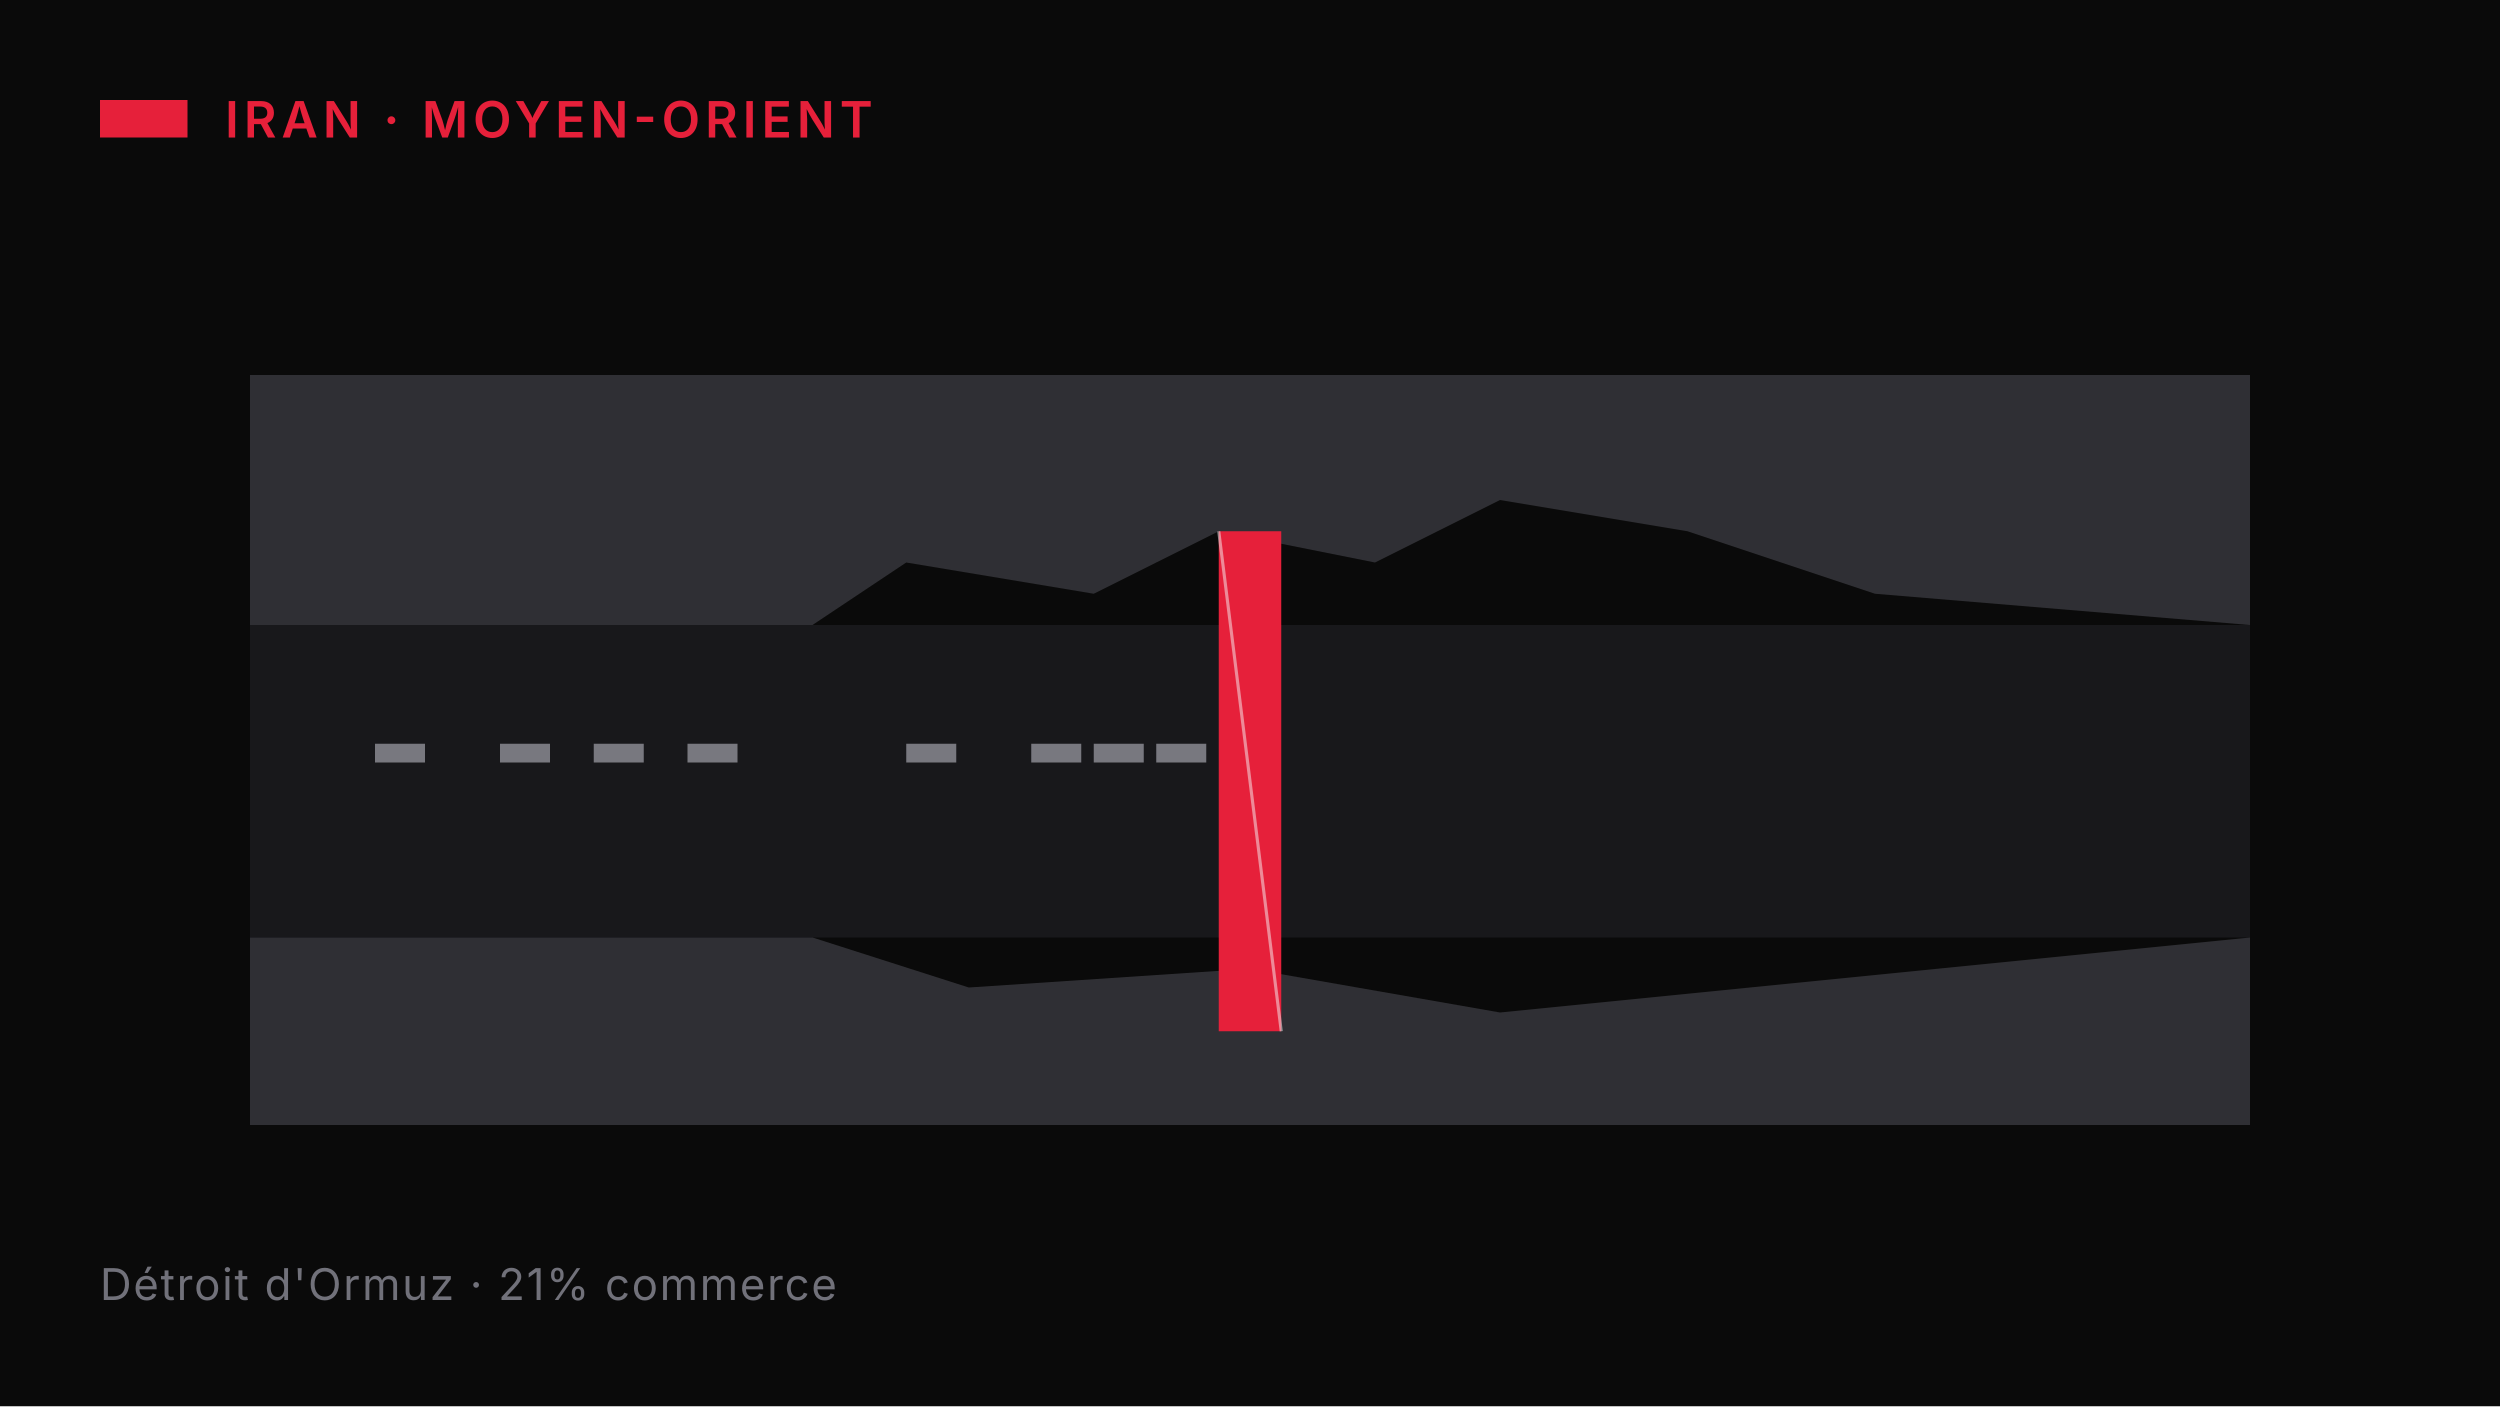
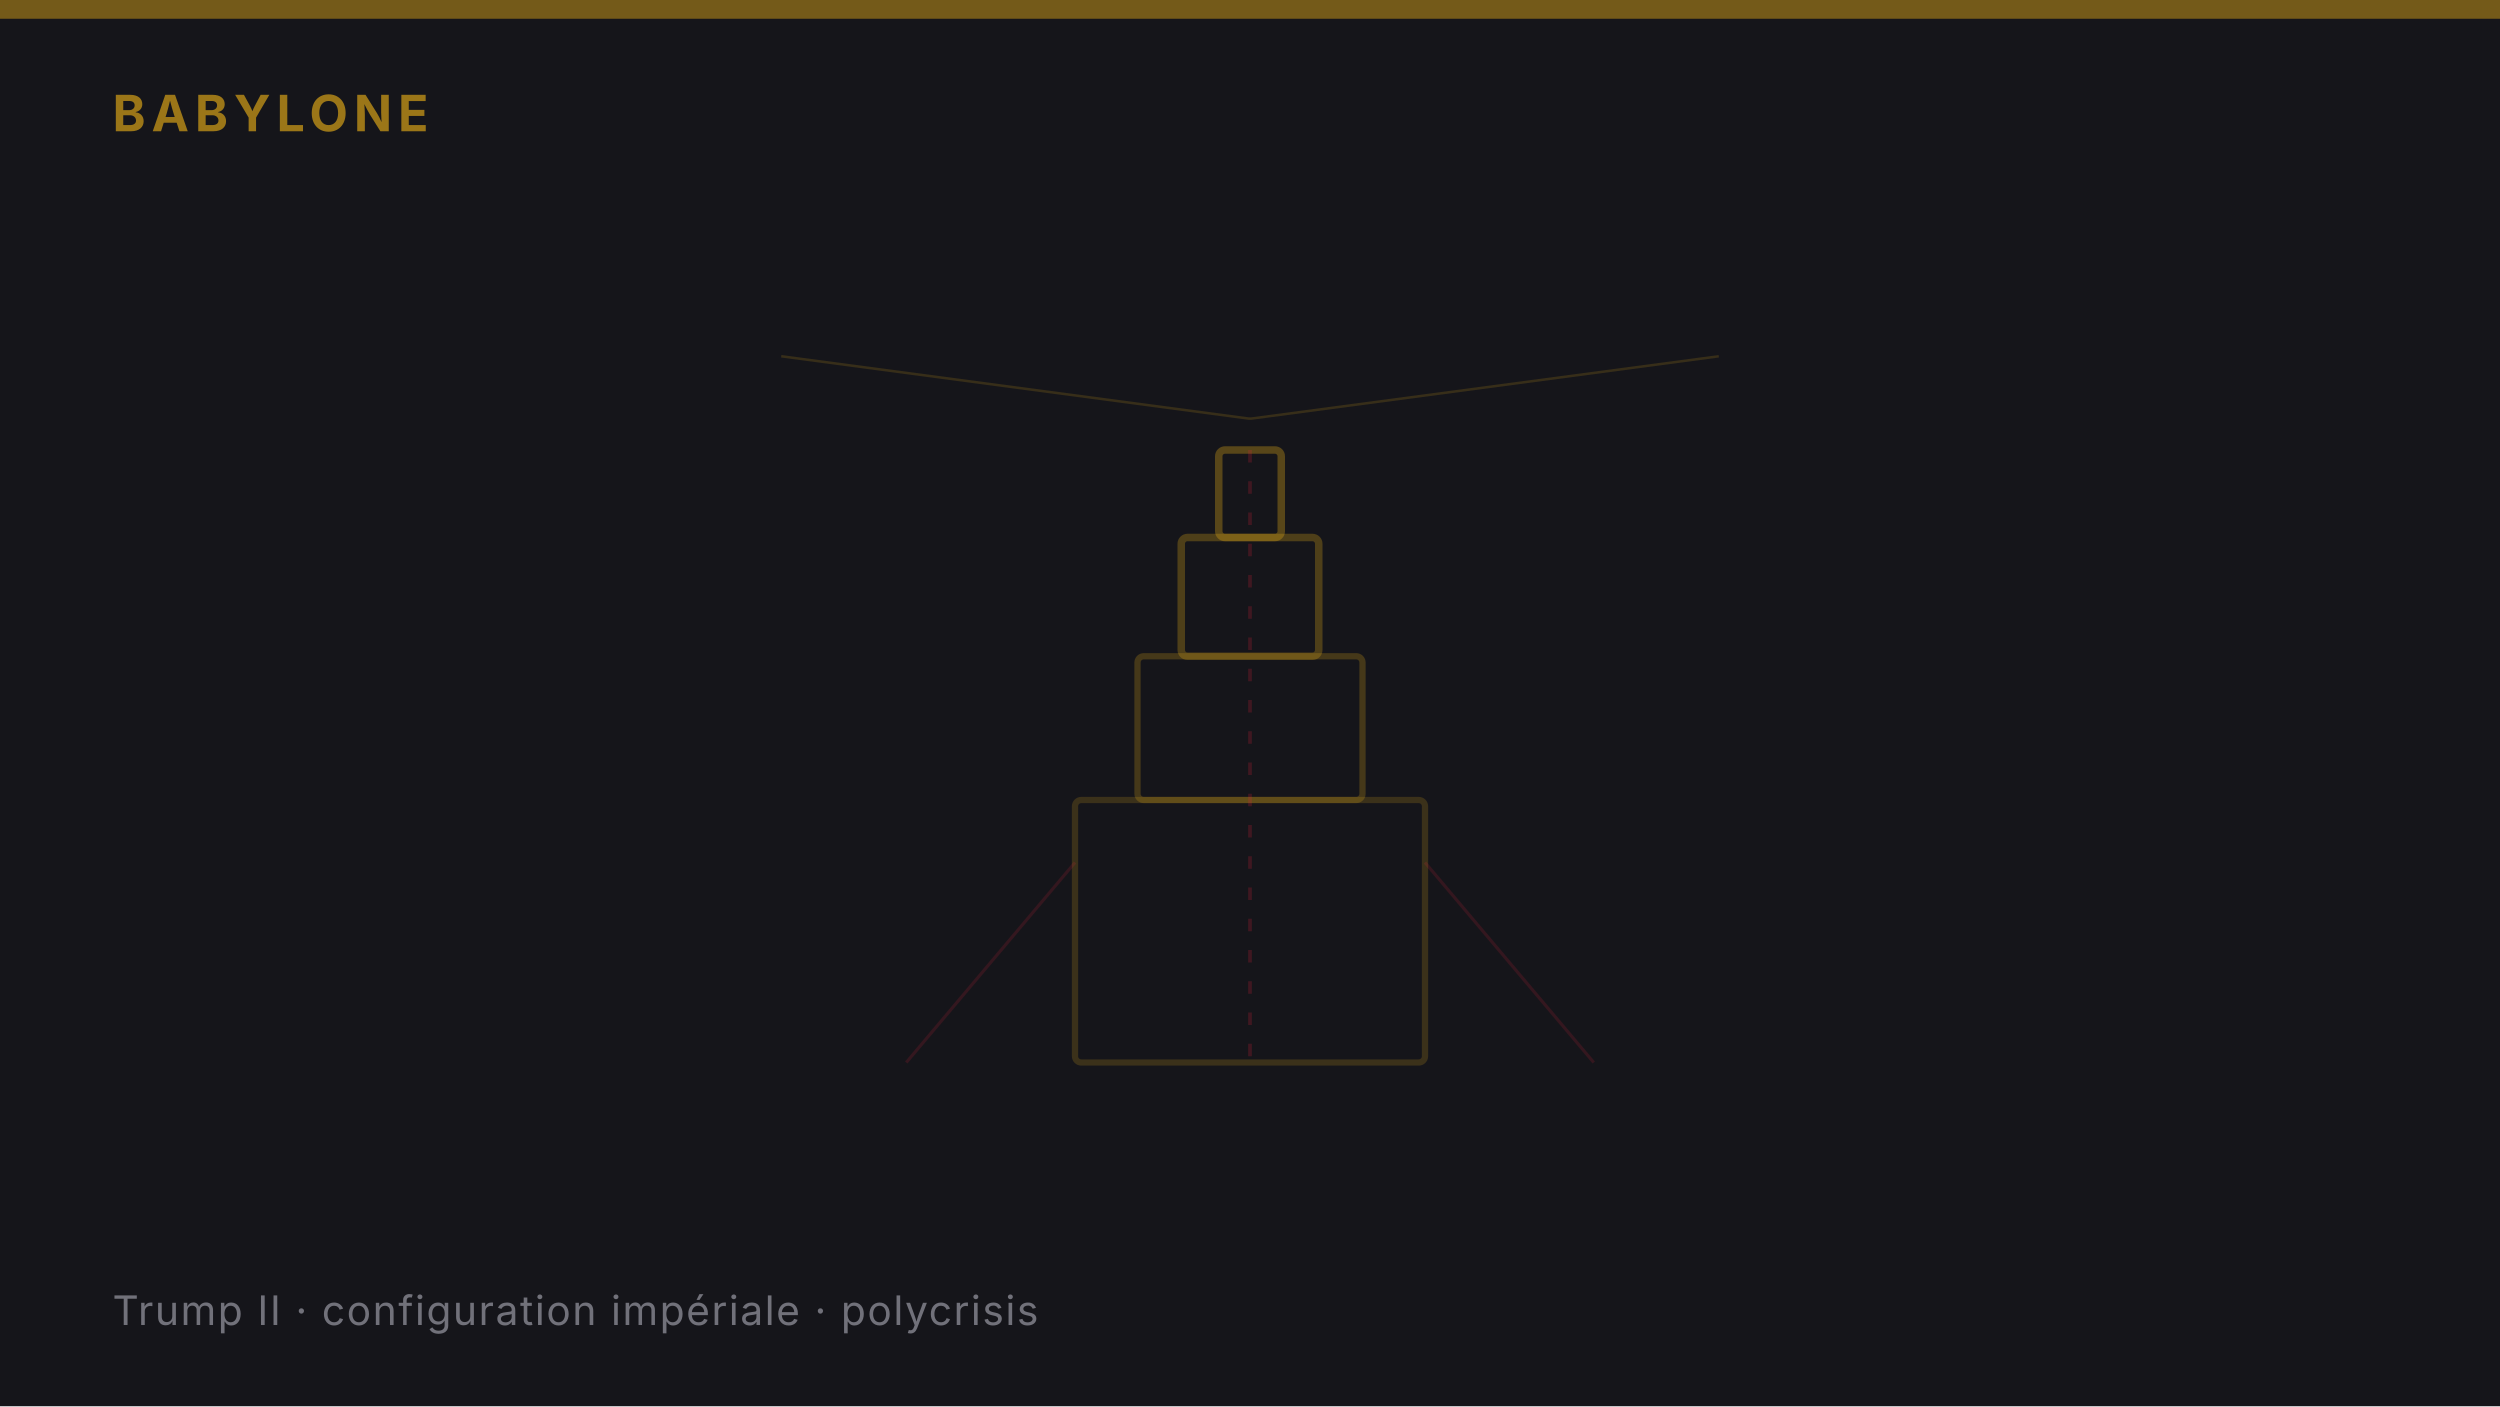
<svg xmlns="http://www.w3.org/2000/svg" viewBox="0 0 400 225" width="400" height="225">
-   <rect width="400" height="225" fill="#0A0A0A" />
-   <rect x="40" y="100" width="320" height="50" fill="#18181B" />
-   <path d="M 40 100 L 130 100 L 145 90 L 175 95 L 195 85 L 220 90 L 240 80 L 270 85 L 300 95 L 360 100 L 360 60 L 40 60 Z" fill="#3F3F46" opacity="0.7" />
-   <path d="M 40 150 L 130 150 L 155 158 L 200 155 L 240 162 L 280 158 L 360 150 L 360 180 L 40 180 Z" fill="#3F3F46" opacity="0.7" />
-   <rect x="195" y="85" width="10" height="80" fill="#E6203A" />
-   <line x1="195" y1="85" x2="205" y2="165" stroke="#F4F4F5" stroke-width="0.5" opacity="0.5" />
-   <rect x="60" y="119" width="8" height="3" fill="#A1A1AA" opacity="0.7" />
-   <rect x="80" y="119" width="8" height="3" fill="#A1A1AA" opacity="0.7" />
-   <rect x="95" y="119" width="8" height="3" fill="#A1A1AA" opacity="0.7" />
-   <rect x="110" y="119" width="8" height="3" fill="#A1A1AA" opacity="0.7" />
-   <rect x="145" y="119" width="8" height="3" fill="#A1A1AA" opacity="0.7" />
-   <rect x="165" y="119" width="8" height="3" fill="#A1A1AA" opacity="0.7" />
-   <rect x="175" y="119" width="8" height="3" fill="#A1A1AA" opacity="0.7" />
-   <rect x="185" y="119" width="8" height="3" fill="#A1A1AA" opacity="0.7" />
-   <rect x="16" y="16" width="14" height="6" fill="#E6203A" />
-   <text x="36" y="22" font-family="Inter, sans-serif" font-size="8" font-weight="600" fill="#E6203A" letter-spacing="0.10em">IRAN · MOYEN-ORIENT</text>
-   <text x="16" y="208" font-family="Inter, sans-serif" font-size="7" fill="#71717A" letter-spacing="0.04em">Détroit d'Ormuz · 21% commerce</text>
+   <rect width="400" height="225" fill="#15151A" />
+   <rect x="0" y="0" width="400" height="3" fill="#D4A017" opacity="0.5" />
+   <rect x="172" y="128" width="56" height="42" fill="none" stroke="#D4A017" stroke-width="1" opacity="0.2" rx="1" />
+   <rect x="182" y="105" width="36" height="23" fill="none" stroke="#D4A017" stroke-width="1" opacity="0.25" rx="1" />
+   <rect x="189" y="86" width="22" height="19" fill="none" stroke="#D4A017" stroke-width="1.2" opacity="0.3" rx="1" />
+   <rect x="195" y="72" width="10" height="14" fill="none" stroke="#D4A017" stroke-width="1.2" opacity="0.35" rx="1" />
+   <line x1="200" y1="72" x2="200" y2="170" stroke="#E6203A" stroke-width="0.6" opacity="0.2" stroke-dasharray="2,3" />
+   <line x1="172" y1="138" x2="145" y2="170" stroke="#E6203A" stroke-width="0.5" opacity="0.15" />
+   <line x1="228" y1="138" x2="255" y2="170" stroke="#E6203A" stroke-width="0.5" opacity="0.15" />
+   <line x1="200" y1="67" x2="125" y2="57" stroke="#D4A017" stroke-width="0.4" opacity="0.18" />
+   <line x1="200" y1="67" x2="275" y2="57" stroke="#D4A017" stroke-width="0.4" opacity="0.18" />
+   <text x="18" y="21" font-family="Inter, sans-serif" font-size="8" font-weight="700" fill="#D4A017" letter-spacing="0.12em" opacity="0.7">BABYLONE</text>
+   <text x="18" y="212" font-family="Inter, sans-serif" font-size="6.5" fill="#71717A" letter-spacing="0.04em">Trump II · configuration impériale · polycrisis</text>
</svg>
